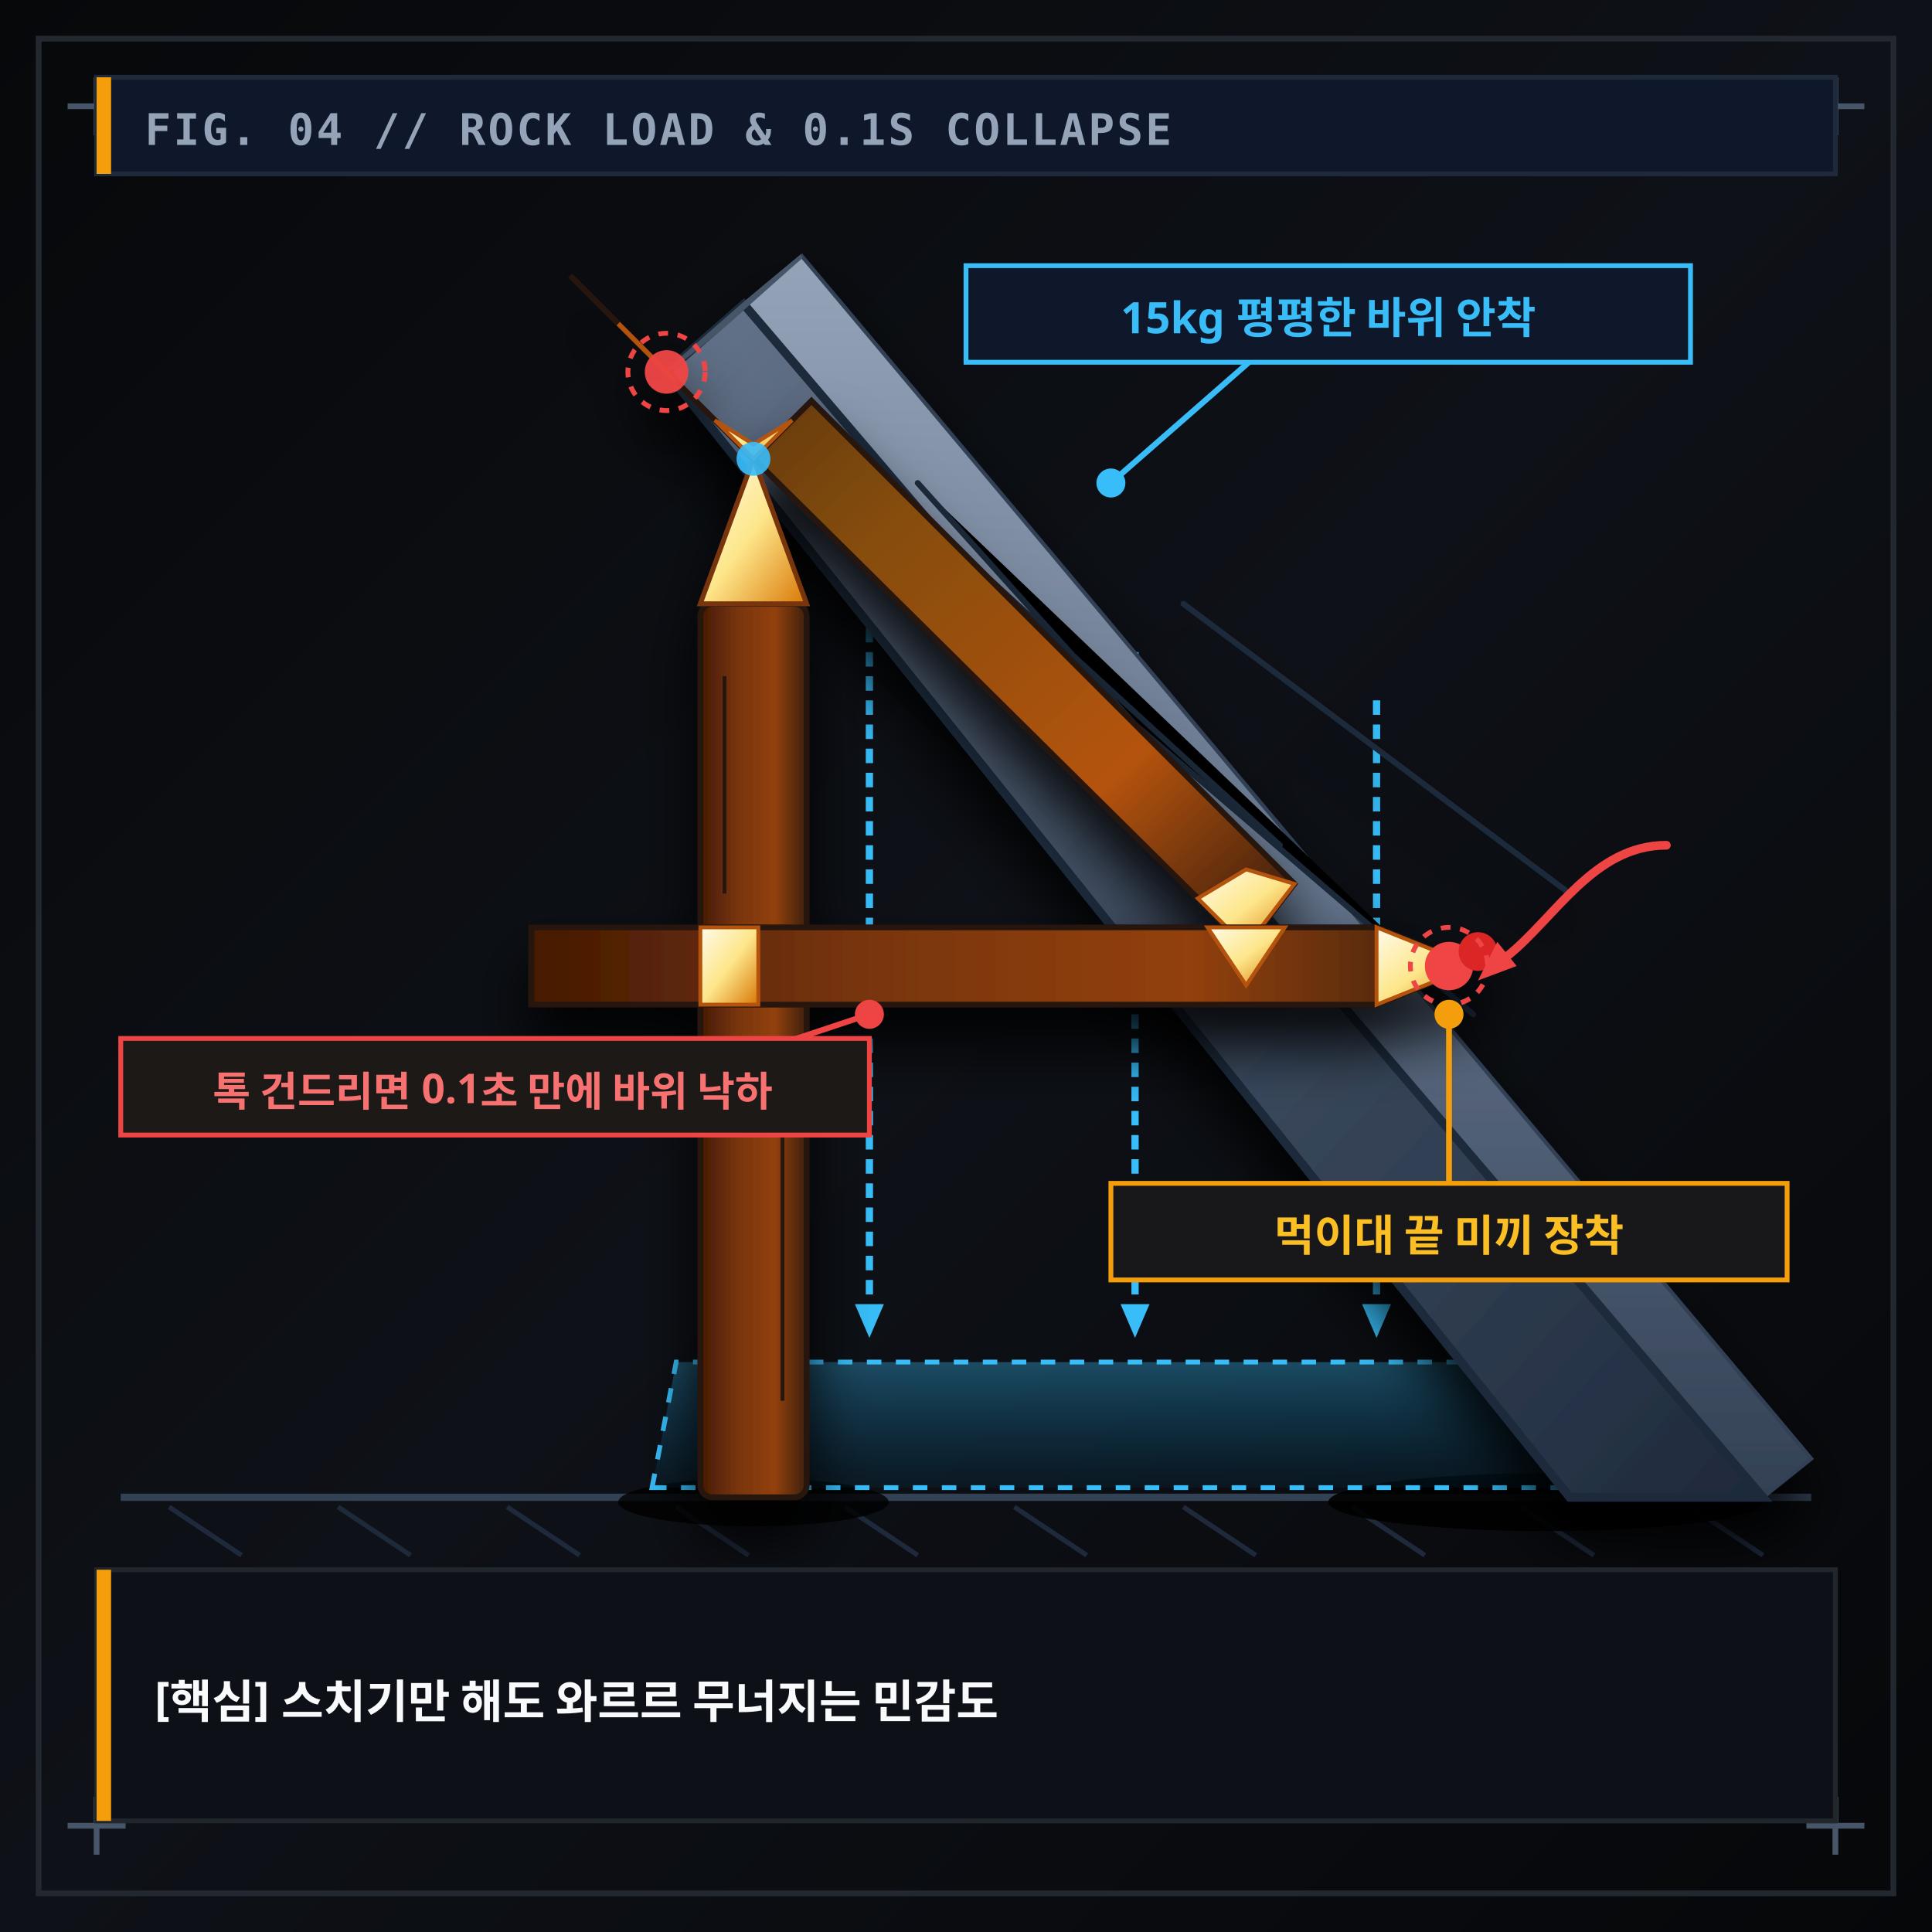
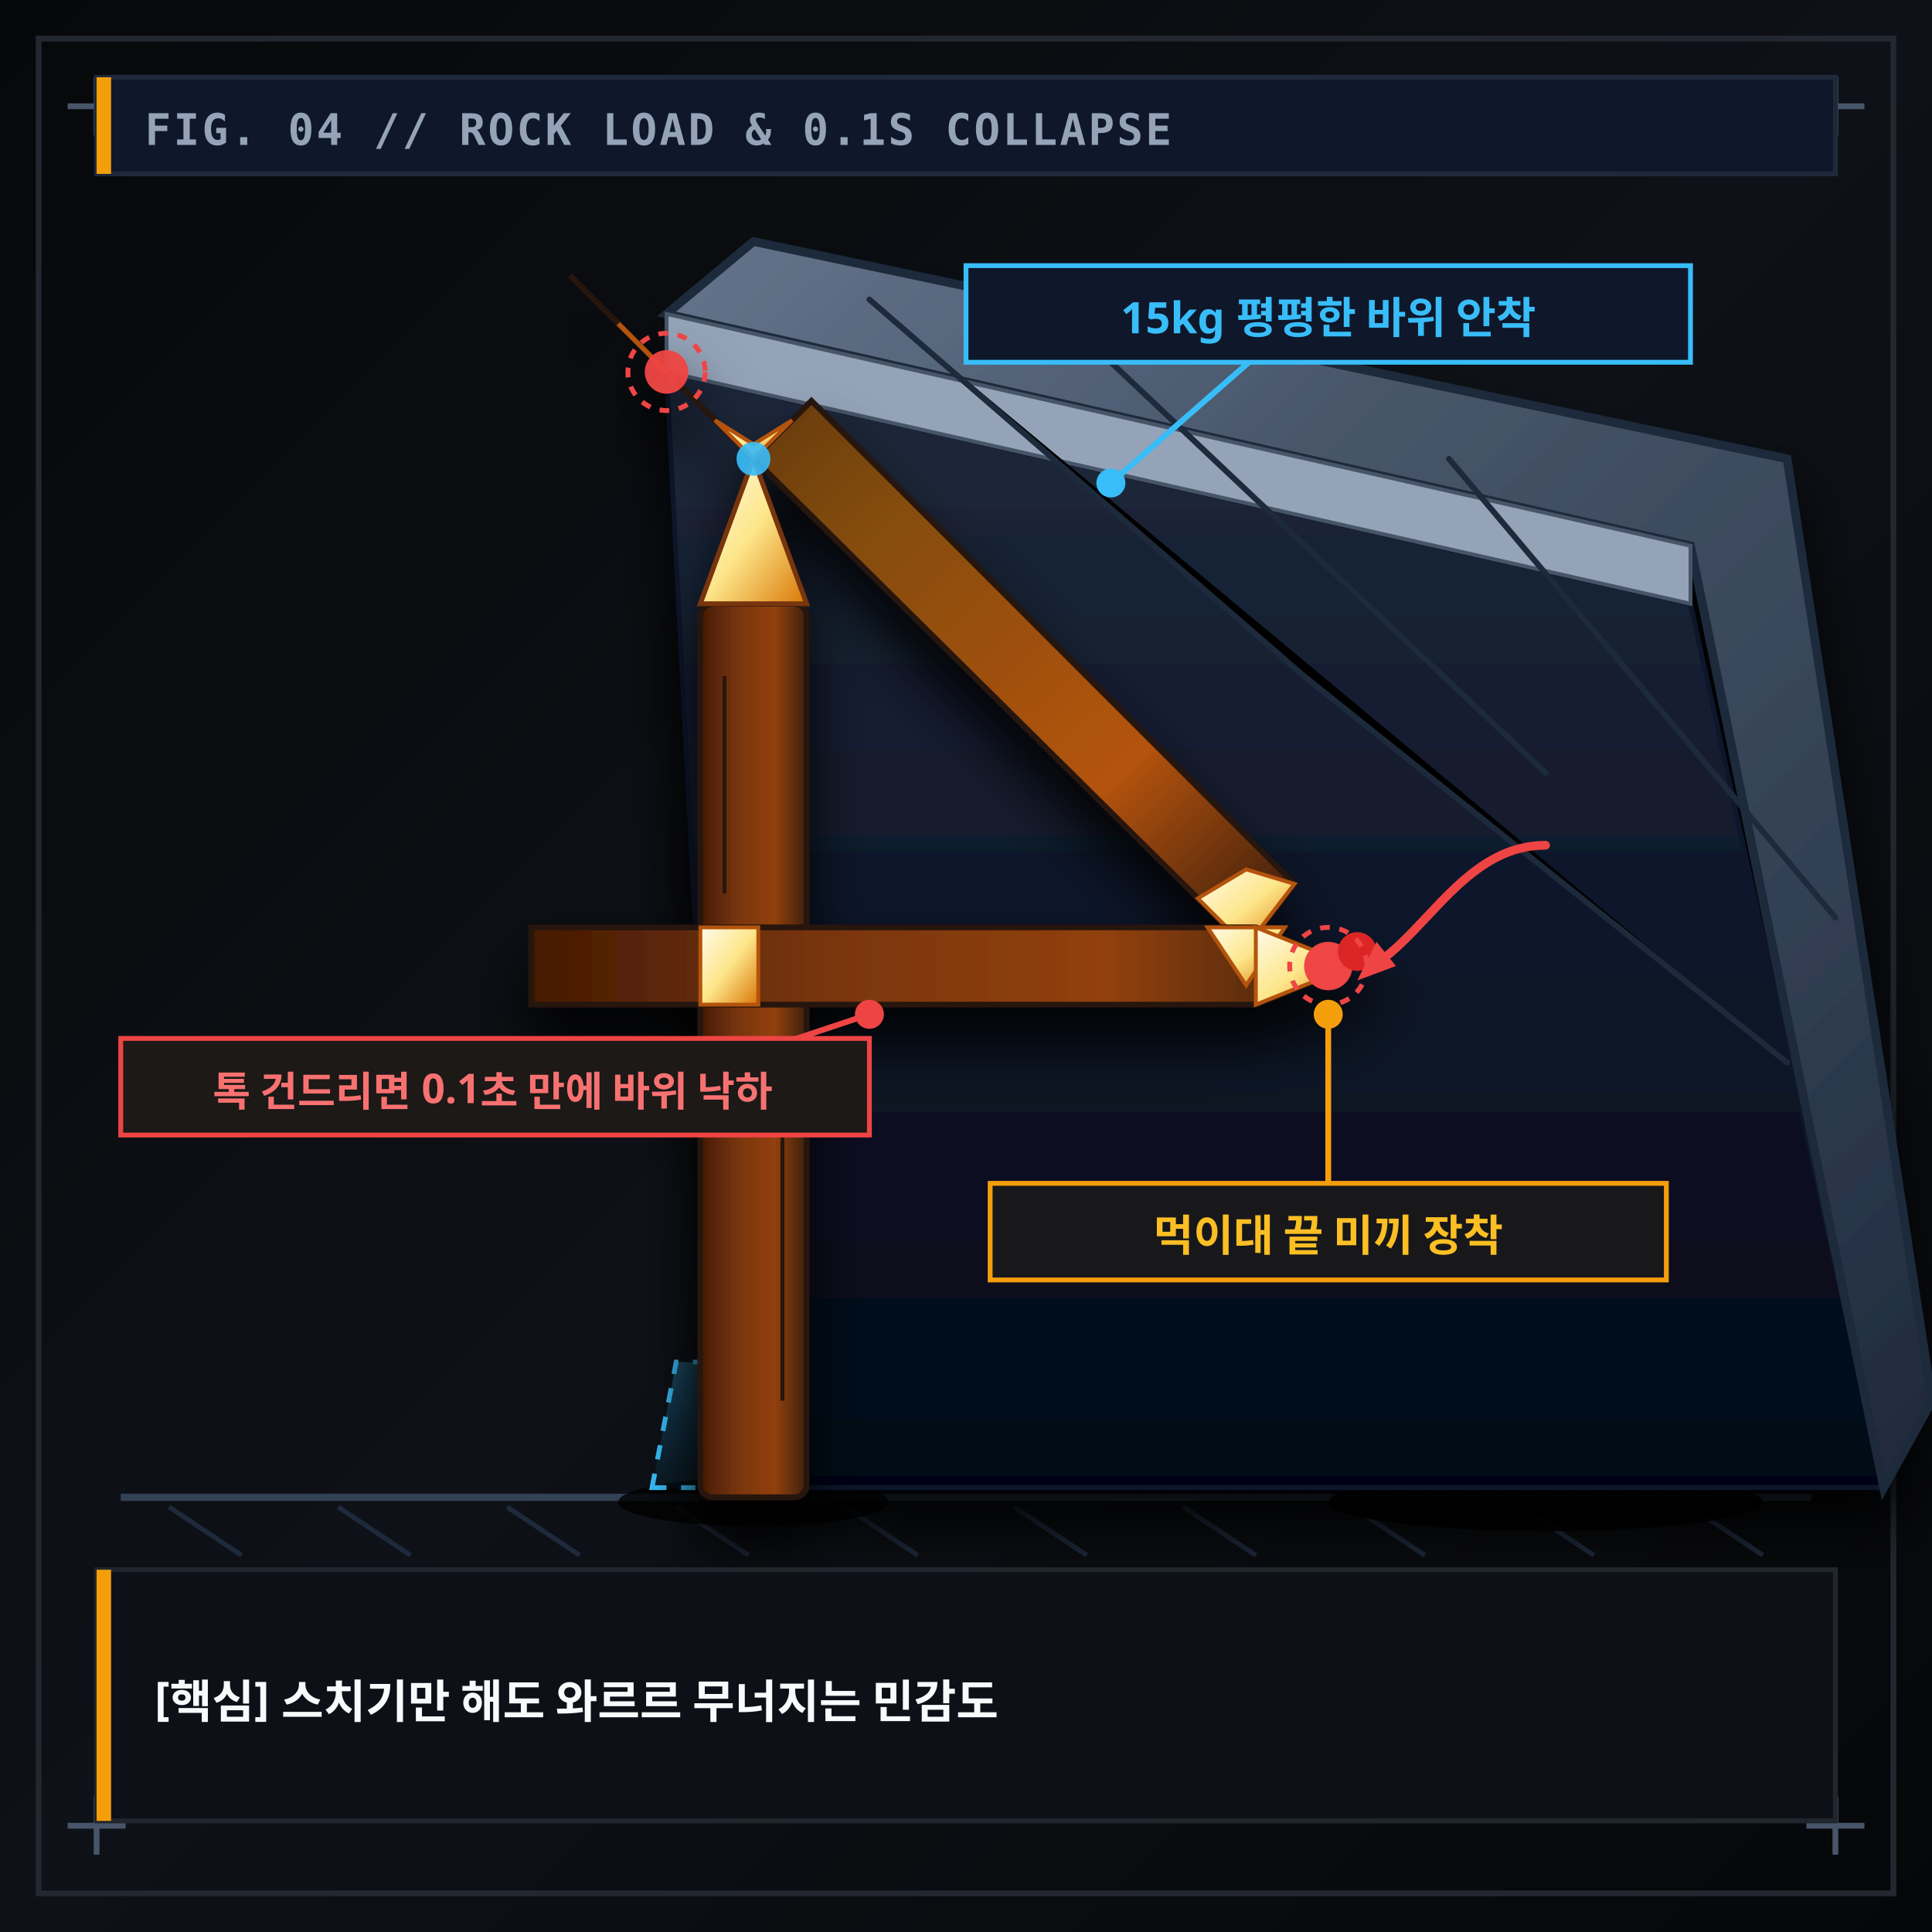
<svg xmlns="http://www.w3.org/2000/svg" viewBox="0 0 400 400" class="w-full h-full">
  <defs>
    <linearGradient id="bgS4" x1="0%" y1="0%" x2="100%" y2="100%">
      <stop offset="0%" stop-color="#07080a" />
      <stop offset="50%" stop-color="#0e1117" />
      <stop offset="100%" stop-color="#060709" />
    </linearGradient>
    <linearGradient id="rockGradS4" x1="0%" y1="0%" x2="100%" y2="100%">
      <stop offset="0%" stop-color="#64748b" />
      <stop offset="35%" stop-color="#475569" />
      <stop offset="70%" stop-color="#334155" />
      <stop offset="100%" stop-color="#1e293b" />
    </linearGradient>
    <linearGradient id="rockUnderGrad" x1="0%" y1="0%" x2="0%" y2="100%">
      <stop offset="0%" stop-color="#1e293b" />
      <stop offset="50%" stop-color="#0f172a" />
      <stop offset="100%" stop-color="#020617" />
    </linearGradient>
    <linearGradient id="rockRimS4" x1="0%" y1="0%" x2="0%" y2="100%">
      <stop offset="0%" stop-color="#94a3b8" />
      <stop offset="50%" stop-color="#64748b" />
      <stop offset="100%" stop-color="#334155" />
    </linearGradient>
    <linearGradient id="woodBarkS4" x1="0%" y1="0%" x2="100%" y2="0%">
      <stop offset="0%" stop-color="#451a03" />
      <stop offset="35%" stop-color="#78350f" />
      <stop offset="70%" stop-color="#92400e" />
      <stop offset="100%" stop-color="#3d210f" />
    </linearGradient>
    <linearGradient id="strutBarkS4" x1="0%" y1="0%" x2="100%" y2="100%">
      <stop offset="0%" stop-color="#3d210f" />
      <stop offset="40%" stop-color="#854d0e" />
      <stop offset="75%" stop-color="#b45309" />
      <stop offset="100%" stop-color="#2d1607" />
    </linearGradient>
    <linearGradient id="carvedWoodS4" x1="0%" y1="0%" x2="100%" y2="100%">
      <stop offset="0%" stop-color="#fffbeb" />
      <stop offset="50%" stop-color="#fde68a" />
      <stop offset="100%" stop-color="#d97706" />
    </linearGradient>
    <linearGradient id="rockGhostS4" x1="0%" y1="0%" x2="0%" y2="100%">
      <stop offset="0%" stop-color="#38bdf8" stop-opacity="0.35" />
      <stop offset="100%" stop-color="#0284c7" stop-opacity="0.08" />
    </linearGradient>
    <filter id="shadowS4" x="-20%" y="-20%" width="140%" height="140%">
      <feDropShadow dx="0" dy="8" stdDeviation="6" flood-color="#000000" flood-opacity="0.9" />
    </filter>
  </defs>
  <rect width="400" height="400" fill="url(#bgS4)" />
  <rect x="8" y="8" width="384" height="384" fill="none" stroke="#232830" stroke-width="1.2" />
  <path d="M 14 22 L 26 22 M 20 16 L 20 28" stroke="#475569" stroke-width="1.2" />
  <path d="M 386 22 L 374 22 M 380 16 L 380 28" stroke="#475569" stroke-width="1.2" />
  <path d="M 14 378 L 26 378 M 20 372 L 20 384" stroke="#475569" stroke-width="1.2" />
  <path d="M 386 378 L 374 378 M 380 372 L 380 384" stroke="#475569" stroke-width="1.2" />
  <rect x="20" y="16" width="360" height="20" fill="#0f172a" stroke="#1e293b" stroke-width="1" />
  <rect x="20" y="16" width="3" height="20" fill="#f59e0b" />
  <text x="30" y="30" fill="#94a3b8" font-family="'JetBrains Mono', monospace" font-size="9" font-weight="bold" letter-spacing="0.5">FIG. 04 // ROCK LOAD &amp; 0.1S COLLAPSE</text>
  <line x1="25" y1="310" x2="375" y2="310" stroke="#334155" stroke-width="1.5" />
  <path d="M 35 312 L 50 322 M 70 312 L 85 322 M 105 312 L 120 322 M 140 312 L 155 322 M 175 312 L 190 322 M 210 312 L 225 322 M 245 312 L 260 322 M 280 312 L 295 322 M 315 312 L 330 322 M 350 312 L 365 322" stroke="#1e293b" stroke-width="1" />
  <ellipse cx="156" cy="311" rx="28" ry="5" fill="#000000" opacity="0.8" />
  <ellipse cx="320" cy="311" rx="45" ry="6" fill="#000000" opacity="0.9" />
  <polygon points="135,308 355,308 350,282 140,282" fill="url(#rockGhostS4)" stroke="#38bdf8" stroke-width="1" stroke-dasharray="3 3" />
  <path d="M 180 120 L 180 270 M 235 135 L 235 270 M 285 145 L 285 270" stroke="#38bdf8" stroke-width="1.5" stroke-dasharray="3 2" />
  <polygon points="177,270 180,277 183,270" fill="#38bdf8" />
  <polygon points="232,270 235,277 238,270" fill="#38bdf8" />
  <polygon points="282,270 285,277 288,270" fill="#38bdf8" />
  <g filter="url(#shadowS4)">
-     <polygon points="154,63 365,310 375,302 166,53" fill="url(#rockRimS4)" stroke="#334155" stroke-width="0.8" />
-     <polygon points="138,77 325,310 365,310 154,63" fill="url(#rockGradS4)" stroke="#1e293b" stroke-width="1.8" />
-     <polygon points="138,77 154,63 166,53 148,69" fill="#94a3b8" stroke="#475569" stroke-width="0.8" />
-     <path d="M 190 100 L 235 150 L 305 210 M 245 125 L 325 185 M 205 120 L 265 175" stroke="#1e293b" stroke-width="1.2" stroke-linecap="round" />
+     <polygon points="138,77 350,125 390,308 150,308" fill="url(#rockUnderGrad)" stroke="#0f172a" stroke-width="1" />
+     <polygon points="138,65 156,50 370,95 400,290 390,308 350,113" fill="url(#rockGradS4)" stroke="#1e293b" stroke-width="1.8" />
+     <polygon points="138,77 350,125 350,113 138,65" fill="#94a3b8" stroke="#475569" stroke-width="0.8" />
+     <path d="M 180 62 L 270 140 L 370 220 M 230 75 L 320 160 M 300 95 L 380 190" stroke="#1e293b" stroke-width="1.2" stroke-linecap="round" />
  </g>
  <g filter="url(#shadowS4)">
    <rect x="145" y="125" width="22" height="185" rx="2.5" fill="url(#woodBarkS4)" stroke="#271408" stroke-width="1.2" />
    <polygon points="145,125 156,95 167,125" fill="url(#carvedWoodS4)" stroke="#78350f" stroke-width="1" />
    <rect x="145" y="192" width="12" height="16" fill="url(#carvedWoodS4)" stroke="#78350f" stroke-width="0.8" />
    <line x1="150" y1="140" x2="150" y2="185" stroke="#271408" stroke-width="0.8" />
    <line x1="162" y1="215" x2="162" y2="290" stroke="#271408" stroke-width="0.8" />
    <polygon points="128,67 140,79 156,95 168,83 178,93 268,183 258,196 248,186 148,87 138,77 118,57" fill="url(#strutBarkS4)" stroke="#271408" stroke-width="1.2" />
    <polygon points="128,67 140,79 138,77" fill="url(#carvedWoodS4)" stroke="#b45309" stroke-width="1" />
    <polygon points="148,87 156,95 164,87 156,92" fill="url(#carvedWoodS4)" stroke="#b45309" stroke-width="0.8" />
    <polygon points="248,186 258,196 268,183 258,180" fill="url(#carvedWoodS4)" stroke="#b45309" stroke-width="0.8" />
    <circle cx="138" cy="77" r="4.5" fill="#ef4444" opacity="0.95" />
    <circle cx="138" cy="77" r="8" fill="none" stroke="#ef4444" stroke-width="1" stroke-dasharray="2 2" />
    <circle cx="156" cy="95" r="3.5" fill="#38bdf8" opacity="0.9" />
    <circle cx="258" cy="196" r="3.5" fill="#38bdf8" opacity="0.9" />
-     <path d="M 110 192 L 285 192 L 305 200 L 285 208 L 110 208 Z" fill="url(#woodBarkS4)" stroke="#271408" stroke-width="1.2" />
+     <path d="M 110 192 L 260 192 L 280 200 L 260 208 L 110 208 Z" fill="url(#woodBarkS4)" stroke="#271408" stroke-width="1.2" />
    <polygon points="145,192 157,192 157,208 145,208" fill="url(#carvedWoodS4)" stroke="#b45309" stroke-width="0.8" />
    <polygon points="250,192 266,192 258,204" fill="url(#carvedWoodS4)" stroke="#b45309" stroke-width="0.8" />
-     <polygon points="285,192 305,200 285,208" fill="url(#carvedWoodS4)" stroke="#b45309" stroke-width="0.8" />
-     <circle cx="300" cy="200" r="5" fill="#ef4444" />
-     <circle cx="306" cy="197" r="4" fill="#dc2626" />
-     <circle cx="300" cy="200" r="8" fill="none" stroke="#ef4444" stroke-width="1" stroke-dasharray="2 2" />
+     <polygon points="260,192 280,200 260,208" fill="url(#carvedWoodS4)" stroke="#b45309" stroke-width="0.8" />
+     <circle cx="275" cy="200" r="5" fill="#ef4444" />
+     <circle cx="281" cy="197" r="4" fill="#dc2626" />
+     <circle cx="275" cy="200" r="8" fill="none" stroke="#ef4444" stroke-width="1" stroke-dasharray="2 2" />
  </g>
-   <path d="M 345 175 C 330 175 322 190 312 198" stroke="#ef4444" stroke-width="1.8" fill="none" stroke-linecap="round" />
-   <polygon points="310,195 306,203 314,200" fill="#ef4444" />
+   <path d="M 320 175 C 305 175 297 190 287 198" stroke="#ef4444" stroke-width="1.8" fill="none" stroke-linecap="round" />
+   <polygon points="285,195 281,203 289,200" fill="#ef4444" />
  <line x1="230" y1="100" x2="270" y2="65" stroke="#38bdf8" stroke-width="1.2" />
  <circle cx="230" cy="100" r="3" fill="#38bdf8" />
  <rect x="200" y="55" width="150" height="20" fill="#0f172a" stroke="#38bdf8" stroke-width="1" />
  <text x="275" y="69" fill="#38bdf8" font-family="'Space Grotesk', sans-serif" font-size="9" font-weight="bold" text-anchor="middle">15kg 평평한 바위 안착</text>
-   <line x1="300" y1="210" x2="300" y2="245" stroke="#f59e0b" stroke-width="1.2" />
-   <circle cx="300" cy="210" r="3" fill="#f59e0b" />
-   <rect x="230" y="245" width="140" height="20" fill="#18181b" stroke="#f59e0b" stroke-width="1" />
-   <text x="300" y="259" fill="#fbbf24" font-family="'Space Grotesk', sans-serif" font-size="9" font-weight="bold" text-anchor="middle">먹이대 끝 미끼 장착</text>
+   <line x1="275" y1="210" x2="275" y2="245" stroke="#f59e0b" stroke-width="1.2" />
+   <circle cx="275" cy="210" r="3" fill="#f59e0b" />
+   <rect x="205" y="245" width="140" height="20" fill="#18181b" stroke="#f59e0b" stroke-width="1" />
+   <text x="275" y="259" fill="#fbbf24" font-family="'Space Grotesk', sans-serif" font-size="9" font-weight="bold" text-anchor="middle">먹이대 끝 미끼 장착</text>
  <line x1="180" y1="210" x2="135" y2="225" stroke="#ef4444" stroke-width="1.2" />
  <circle cx="180" cy="210" r="3" fill="#ef4444" />
  <rect x="25" y="215" width="155" height="20" fill="#1c1917" stroke="#ef4444" stroke-width="1" />
  <text x="102" y="229" fill="#f87171" font-family="'Space Grotesk', sans-serif" font-size="8.5" font-weight="bold" text-anchor="middle">톡 건드리면 0.1초 만에 바위 낙하</text>
  <rect x="20" y="325" width="360" height="52" fill="#0d1117" stroke="#21262d" stroke-width="1" />
  <rect x="20" y="325" width="3" height="52" fill="#f59e0b" />
  <text x="32" y="355" fill="#f8fafc" font-family="'Space Grotesk', sans-serif" font-size="9.5" font-weight="bold">[핵심] 스치기만 해도 와르르 무너지는 민감도</text>
</svg>
